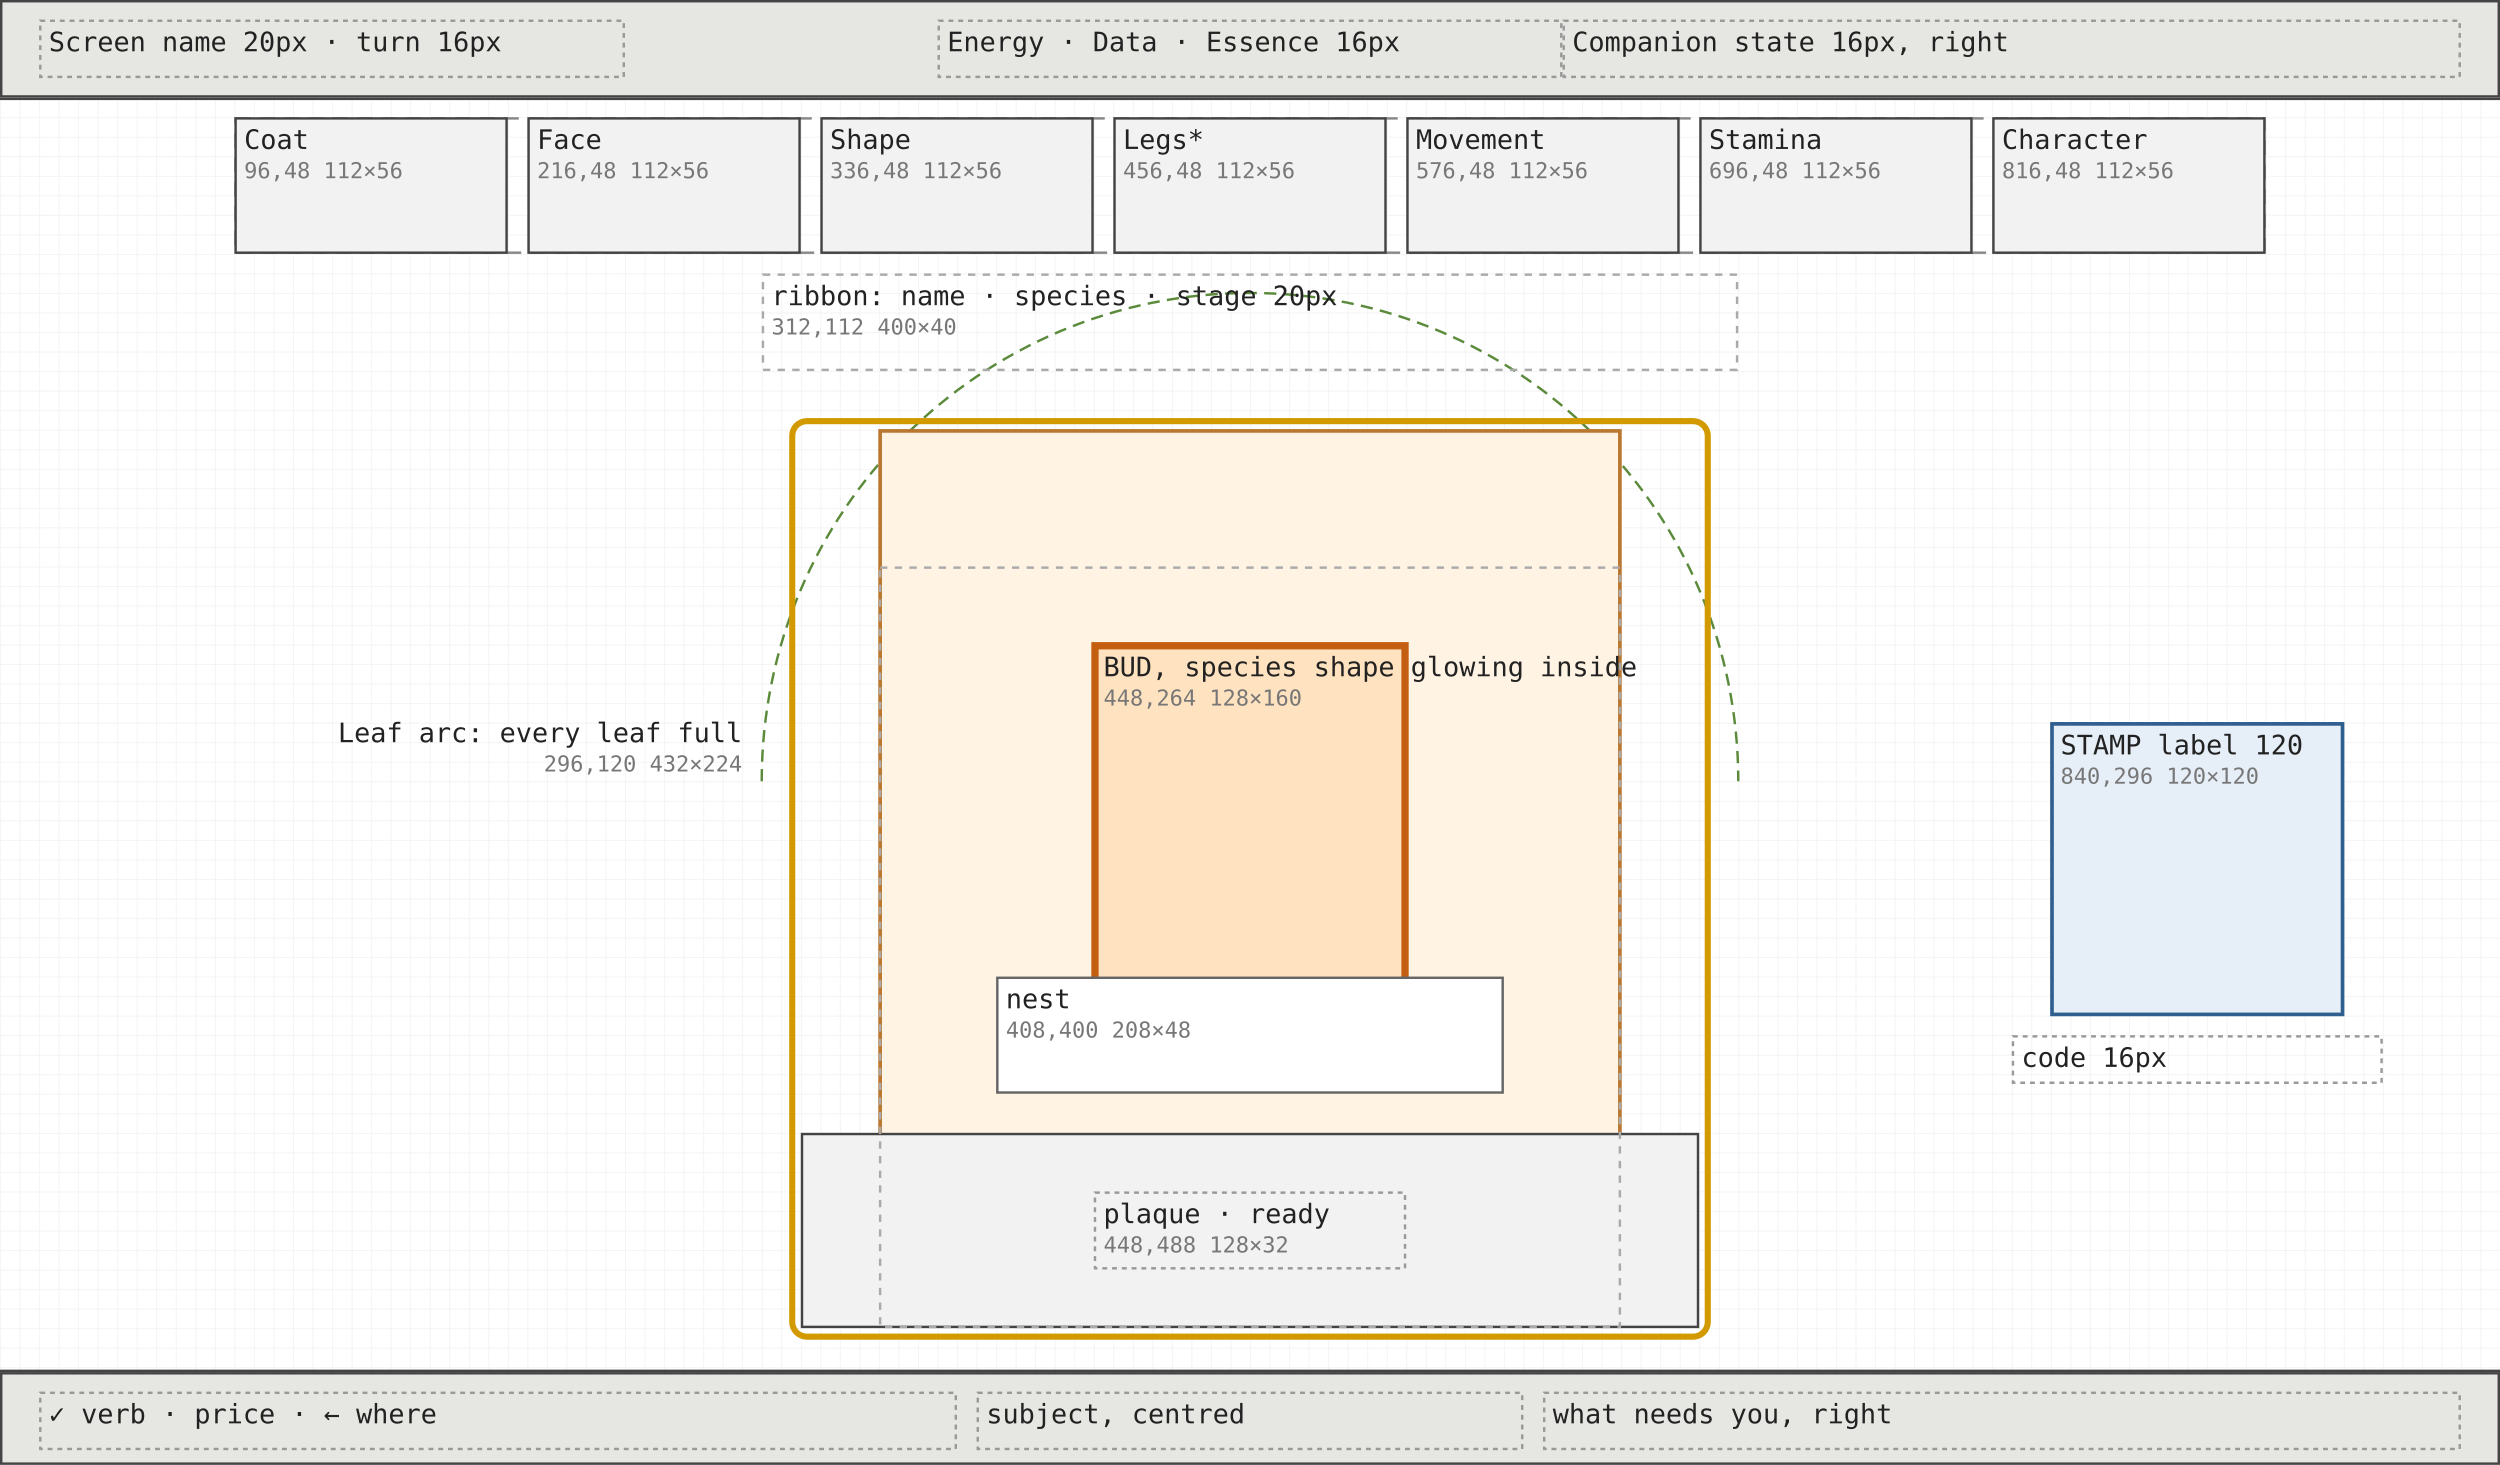
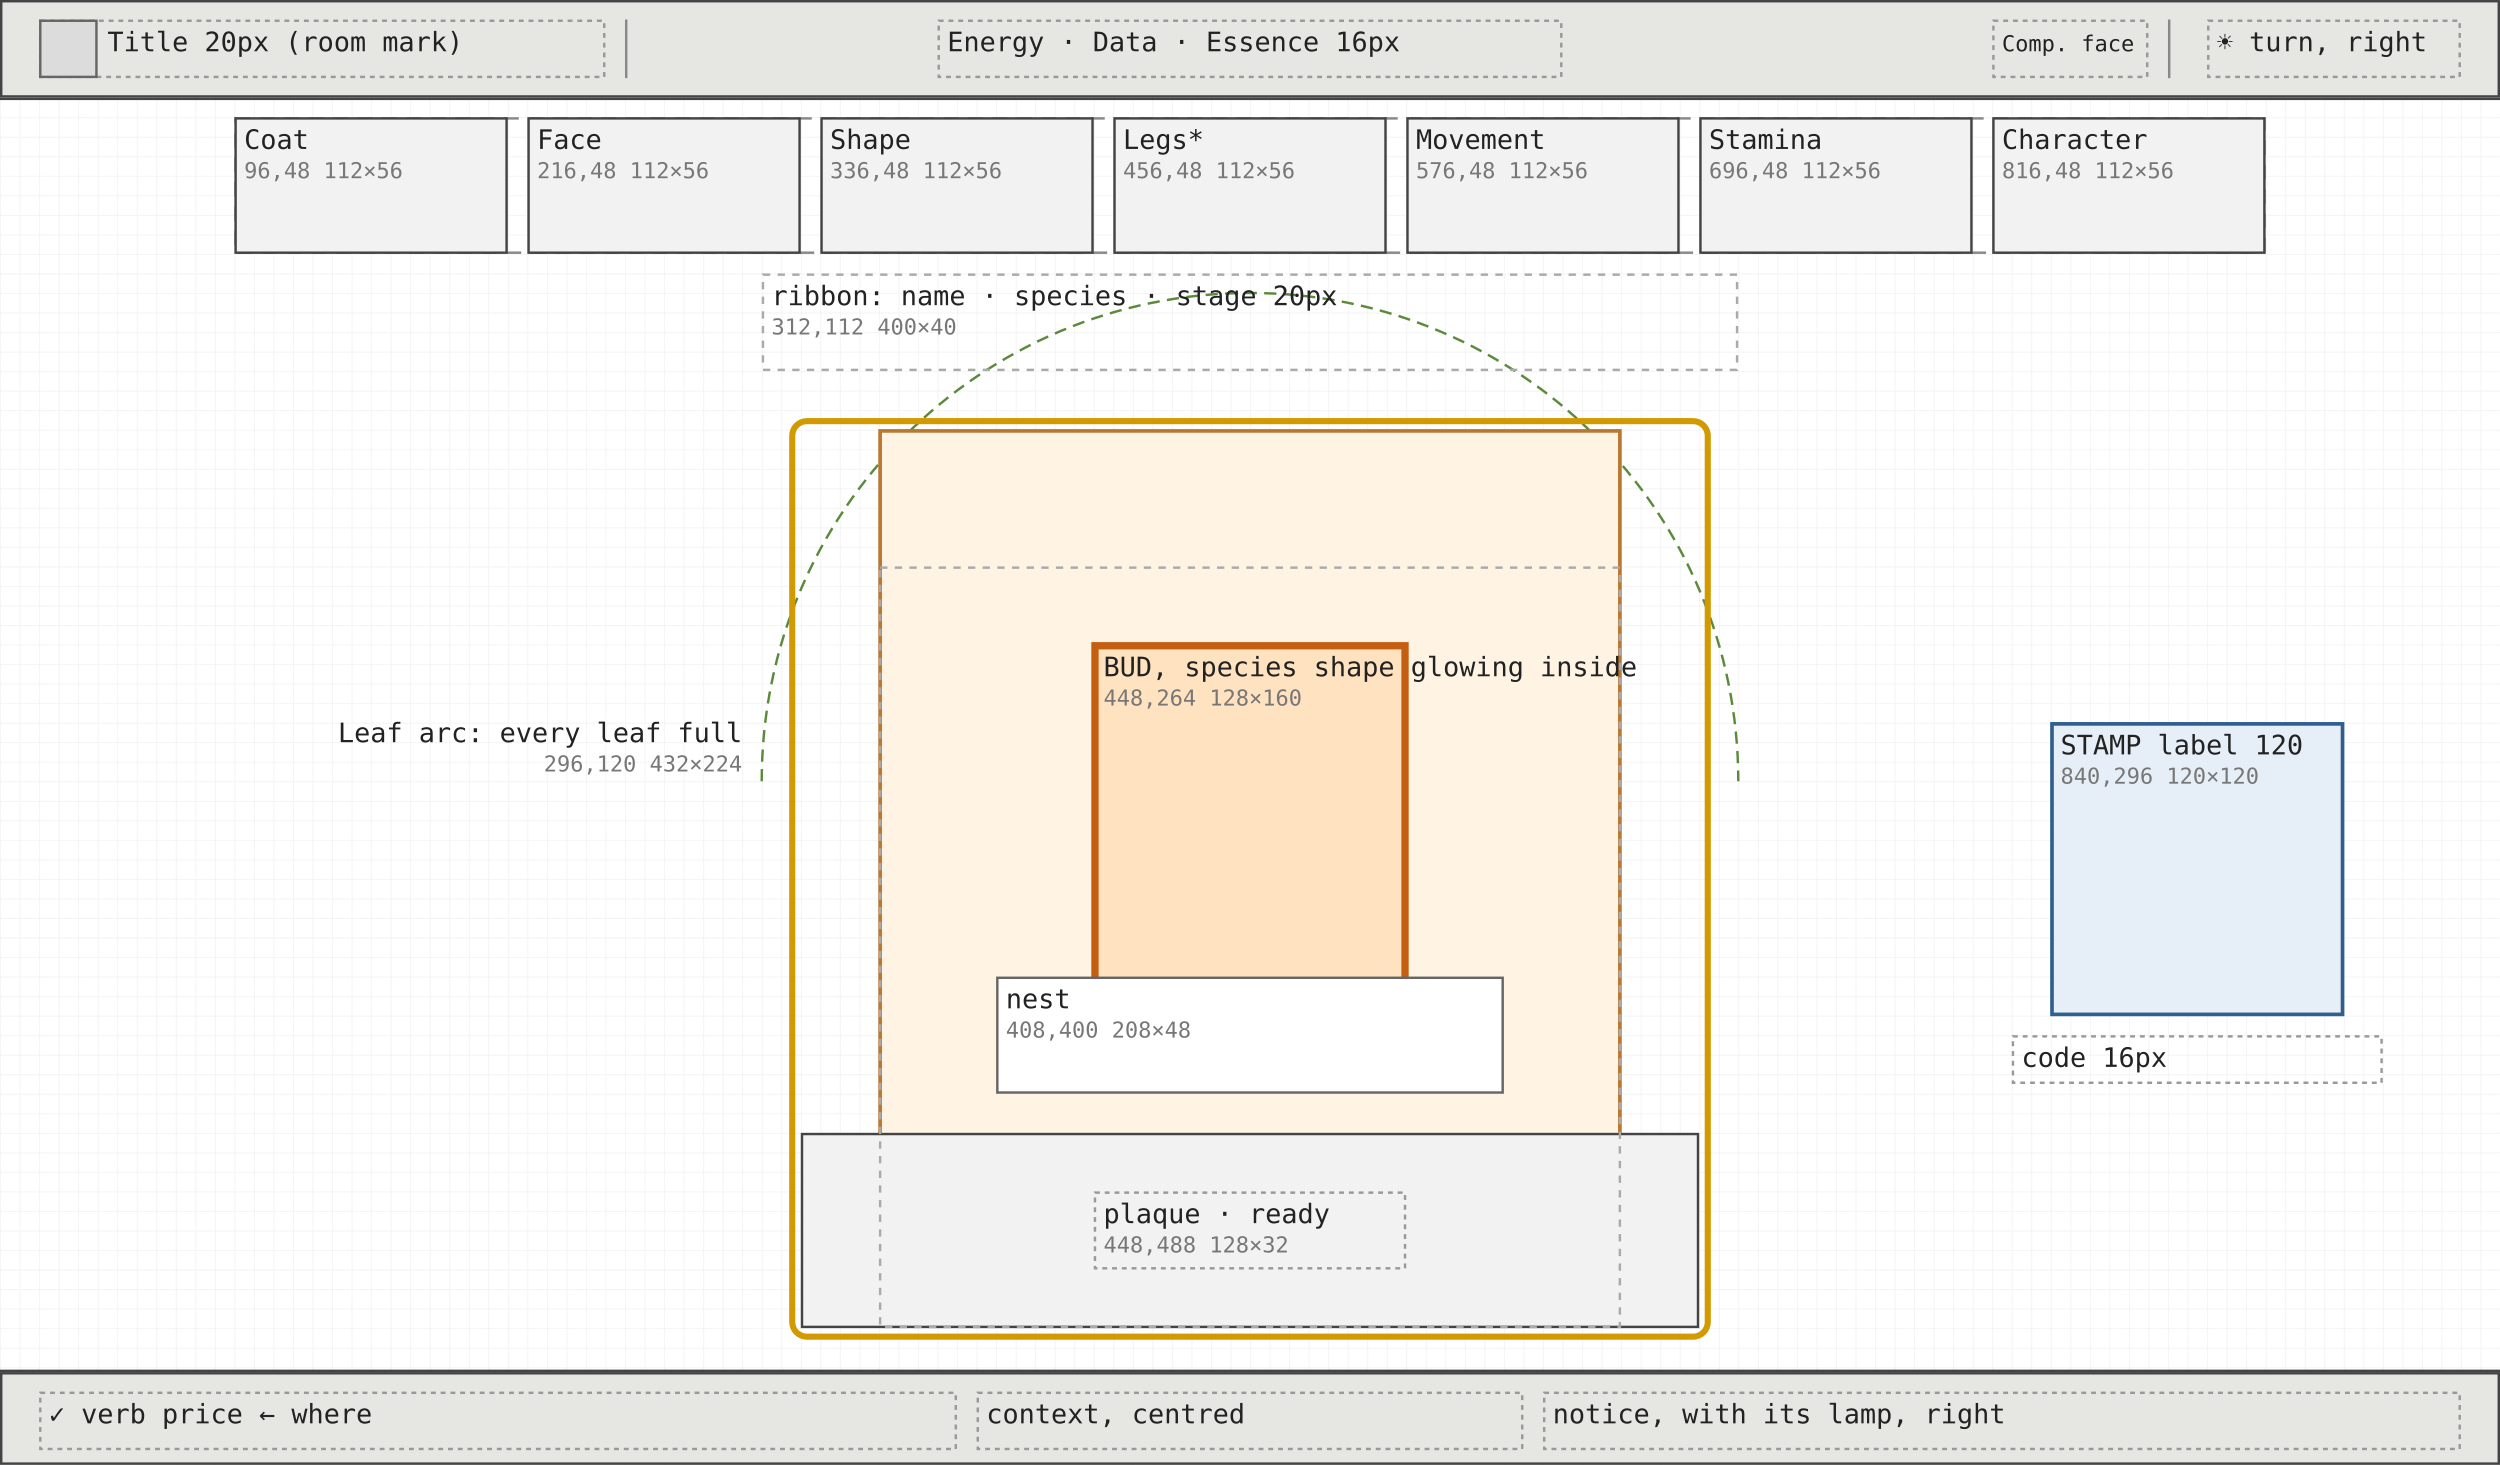
<svg xmlns="http://www.w3.org/2000/svg" viewBox="0 0 1024 600" width="1024" height="600" font-family="ui-monospace, Menlo, Consolas, monospace">
  <defs>
    <pattern id="g8" width="8" height="8" patternUnits="userSpaceOnUse">
      <path d="M8 0H0V8" fill="none" stroke="#efefef" stroke-width="0.5" />
    </pattern>
    <pattern id="g40" width="40" height="40" patternUnits="userSpaceOnUse">
      <path d="M40 0H0V40" fill="none" stroke="#e2e2e2" stroke-width="0.6" />
    </pattern>
  </defs>
  <rect width="1024" height="600" fill="#ffffff" />
  <rect width="1024" height="600" fill="url(#g8)" />
  <line x1="0" y1="40.5" x2="1024" y2="40.5" stroke="#444" />
  <line x1="0" y1="561.5" x2="1024" y2="561.5" stroke="#444" />
  <rect x="0.5" y="0.5" width="1023" height="39" fill="#e6e6e2" stroke="#444" stroke-width="1" />
-   <rect x="16.5" y="8.5" width="239" height="23" fill="none" stroke="#999" stroke-width="1" stroke-dasharray="2 2" />
+   <rect x="16.5" y="8.5" width="231" height="23" fill="none" stroke="#999" stroke-width="1" stroke-dasharray="2 2" />
+   <rect x="16.5" y="8.5" width="23" height="23" fill="#dcdcdc" stroke="#666" stroke-width="1" />
+   <line x1="256.5" y1="8" x2="256.5" y2="32" stroke="#888" />
+   <line x1="888.5" y1="8" x2="888.5" y2="32" stroke="#888" />
  <rect x="384.5" y="8.5" width="255" height="23" fill="none" stroke="#999" stroke-width="1" stroke-dasharray="2 2" />
-   <rect x="640.5" y="8.5" width="367" height="23" fill="none" stroke="#999" stroke-width="1" stroke-dasharray="2 2" />
+   <rect x="816.5" y="8.5" width="63" height="23" fill="none" stroke="#999" stroke-width="1" stroke-dasharray="2 2" />
+   <rect x="904.5" y="8.5" width="103" height="23" fill="none" stroke="#999" stroke-width="1" stroke-dasharray="2 2" />
  <rect x="0.5" y="562.5" width="1023" height="37" fill="#e6e6e2" stroke="#444" stroke-width="1" />
  <rect x="16.5" y="570.5" width="375" height="23" fill="none" stroke="#999" stroke-width="1" stroke-dasharray="2 2" />
  <rect x="400.5" y="570.5" width="223" height="23" fill="none" stroke="#999" stroke-width="1" stroke-dasharray="2 2" />
  <rect x="632.5" y="570.5" width="375" height="23" fill="none" stroke="#999" stroke-width="1" stroke-dasharray="2 2" />
  <rect x="96.5" y="48.5" width="831" height="55" fill="none" stroke="#888" stroke-width="1" stroke-dasharray="6 4" />
  <rect x="96.5" y="48.5" width="111" height="55" fill="#f2f2f2" stroke="#444" stroke-width="1" />
  <rect x="216.5" y="48.5" width="111" height="55" fill="#f2f2f2" stroke="#444" stroke-width="1" />
  <rect x="336.5" y="48.5" width="111" height="55" fill="#f2f2f2" stroke="#444" stroke-width="1" />
  <rect x="456.5" y="48.5" width="111" height="55" fill="#f2f2f2" stroke="#444" stroke-width="1" />
  <rect x="576.5" y="48.5" width="111" height="55" fill="#f2f2f2" stroke="#444" stroke-width="1" />
  <rect x="696.5" y="48.5" width="111" height="55" fill="#f2f2f2" stroke="#444" stroke-width="1" />
  <rect x="816.5" y="48.5" width="111" height="55" fill="#f2f2f2" stroke="#444" stroke-width="1" />
  <path d="M312.0 320 A200 200 0 0 1 712.0 320" fill="none" stroke="#5a8a3a" stroke-width="1" stroke-dasharray="5 3" />
  <rect x="360.5" y="176.5" width="303" height="295" fill="#fff4e3" stroke="#b9772f" stroke-width="1.5" />
  <rect x="448.5" y="264.5" width="127" height="159" fill="#ffe2bf" stroke="#c45f12" stroke-width="3" />
  <rect x="408.5" y="400.5" width="207" height="47" fill="#ffffff" stroke="#666" stroke-width="1" />
  <rect x="328.5" y="464.5" width="367" height="79" fill="#f2f2f2" stroke="#444" stroke-width="1" />
  <rect x="448.5" y="488.5" width="127" height="31" fill="none" stroke="#999" stroke-width="1" stroke-dasharray="2 2" />
  <rect x="324.5" y="172.5" width="375" height="375" rx="6" fill="none" stroke="#d29a00" stroke-width="2.5" />
  <rect x="840.5" y="296.5" width="119" height="119" fill="#e6eef7" stroke="#2f5f8f" stroke-width="1.5" />
  <rect x="824.5" y="424.5" width="151" height="19" fill="none" stroke="#999" stroke-width="1" stroke-dasharray="2 2" />
  <rect x="360.5" y="232.5" width="303" height="311" fill="none" stroke="#aaa" stroke-width="1" stroke-dasharray="3 3" />
  <rect x="312.5" y="112.5" width="399" height="39" fill="none" stroke="#aaa" stroke-width="1" stroke-dasharray="3 3" />
-   <text x="20" y="21" font-size="11" fill="#222">Screen name 20px · turn 16px</text>
+   <text x="44" y="21" font-size="11" fill="#222">Title 20px (room mark)</text>
  <text x="388" y="21" font-size="11" fill="#222">Energy · Data · Essence 16px</text>
-   <text x="644" y="21" font-size="11" fill="#222">Companion state 16px, right</text>
-   <text x="20" y="583" font-size="11" fill="#222">✓ verb · price · ← where</text>
-   <text x="404" y="583" font-size="11" fill="#222">subject, centred</text>
-   <text x="636" y="583" font-size="11" fill="#222">what needs you, right</text>
+   <text x="820" y="21" font-size="9" fill="#222">Comp. face</text>
+   <text x="908" y="21" font-size="11" fill="#222">☀ turn, right</text>
+   <text x="20" y="583" font-size="11" fill="#222">✓ verb  price  ← where</text>
+   <text x="404" y="583" font-size="11" fill="#222">context, centred</text>
+   <text x="636" y="583" font-size="11" fill="#222">notice, with its lamp, right</text>
  <text x="100" y="61" font-size="11" fill="#222">Coat</text>
  <text x="100" y="73" font-size="9" fill="#777">96,48 112×56</text>
  <text x="220" y="61" font-size="11" fill="#222">Face</text>
  <text x="220" y="73" font-size="9" fill="#777">216,48 112×56</text>
  <text x="340" y="61" font-size="11" fill="#222">Shape</text>
  <text x="340" y="73" font-size="9" fill="#777">336,48 112×56</text>
  <text x="460" y="61" font-size="11" fill="#222">Legs*</text>
  <text x="460" y="73" font-size="9" fill="#777">456,48 112×56</text>
  <text x="580" y="61" font-size="11" fill="#222">Movement</text>
  <text x="580" y="73" font-size="9" fill="#777">576,48 112×56</text>
  <text x="700" y="61" font-size="11" fill="#222">Stamina</text>
  <text x="700" y="73" font-size="9" fill="#777">696,48 112×56</text>
  <text x="820" y="61" font-size="11" fill="#222">Character</text>
  <text x="820" y="73" font-size="9" fill="#777">816,48 112×56</text>
  <text x="304" y="304" font-size="11" fill="#222" text-anchor="end">Leaf arc: every leaf full</text>
  <text x="304" y="316" font-size="9" fill="#777" text-anchor="end">296,120 432×224</text>
  <text x="452" y="277" font-size="11" fill="#222">BUD, species shape glowing inside</text>
  <text x="452" y="289" font-size="9" fill="#777">448,264 128×160</text>
  <text x="412" y="413" font-size="11" fill="#222">nest</text>
  <text x="412" y="425" font-size="9" fill="#777">408,400 208×48</text>
  <text x="452" y="501" font-size="11" fill="#222">plaque · ready</text>
  <text x="452" y="513" font-size="9" fill="#777">448,488 128×32</text>
  <text x="844" y="309" font-size="11" fill="#222">STAMP label 120</text>
  <text x="844" y="321" font-size="9" fill="#777">840,296 120×120</text>
  <text x="828" y="437" font-size="11" fill="#222">code 16px</text>
  <text x="316" y="125" font-size="11" fill="#222">ribbon: name · species · stage 20px</text>
  <text x="316" y="137" font-size="9" fill="#777">312,112 400×40</text>
</svg>
